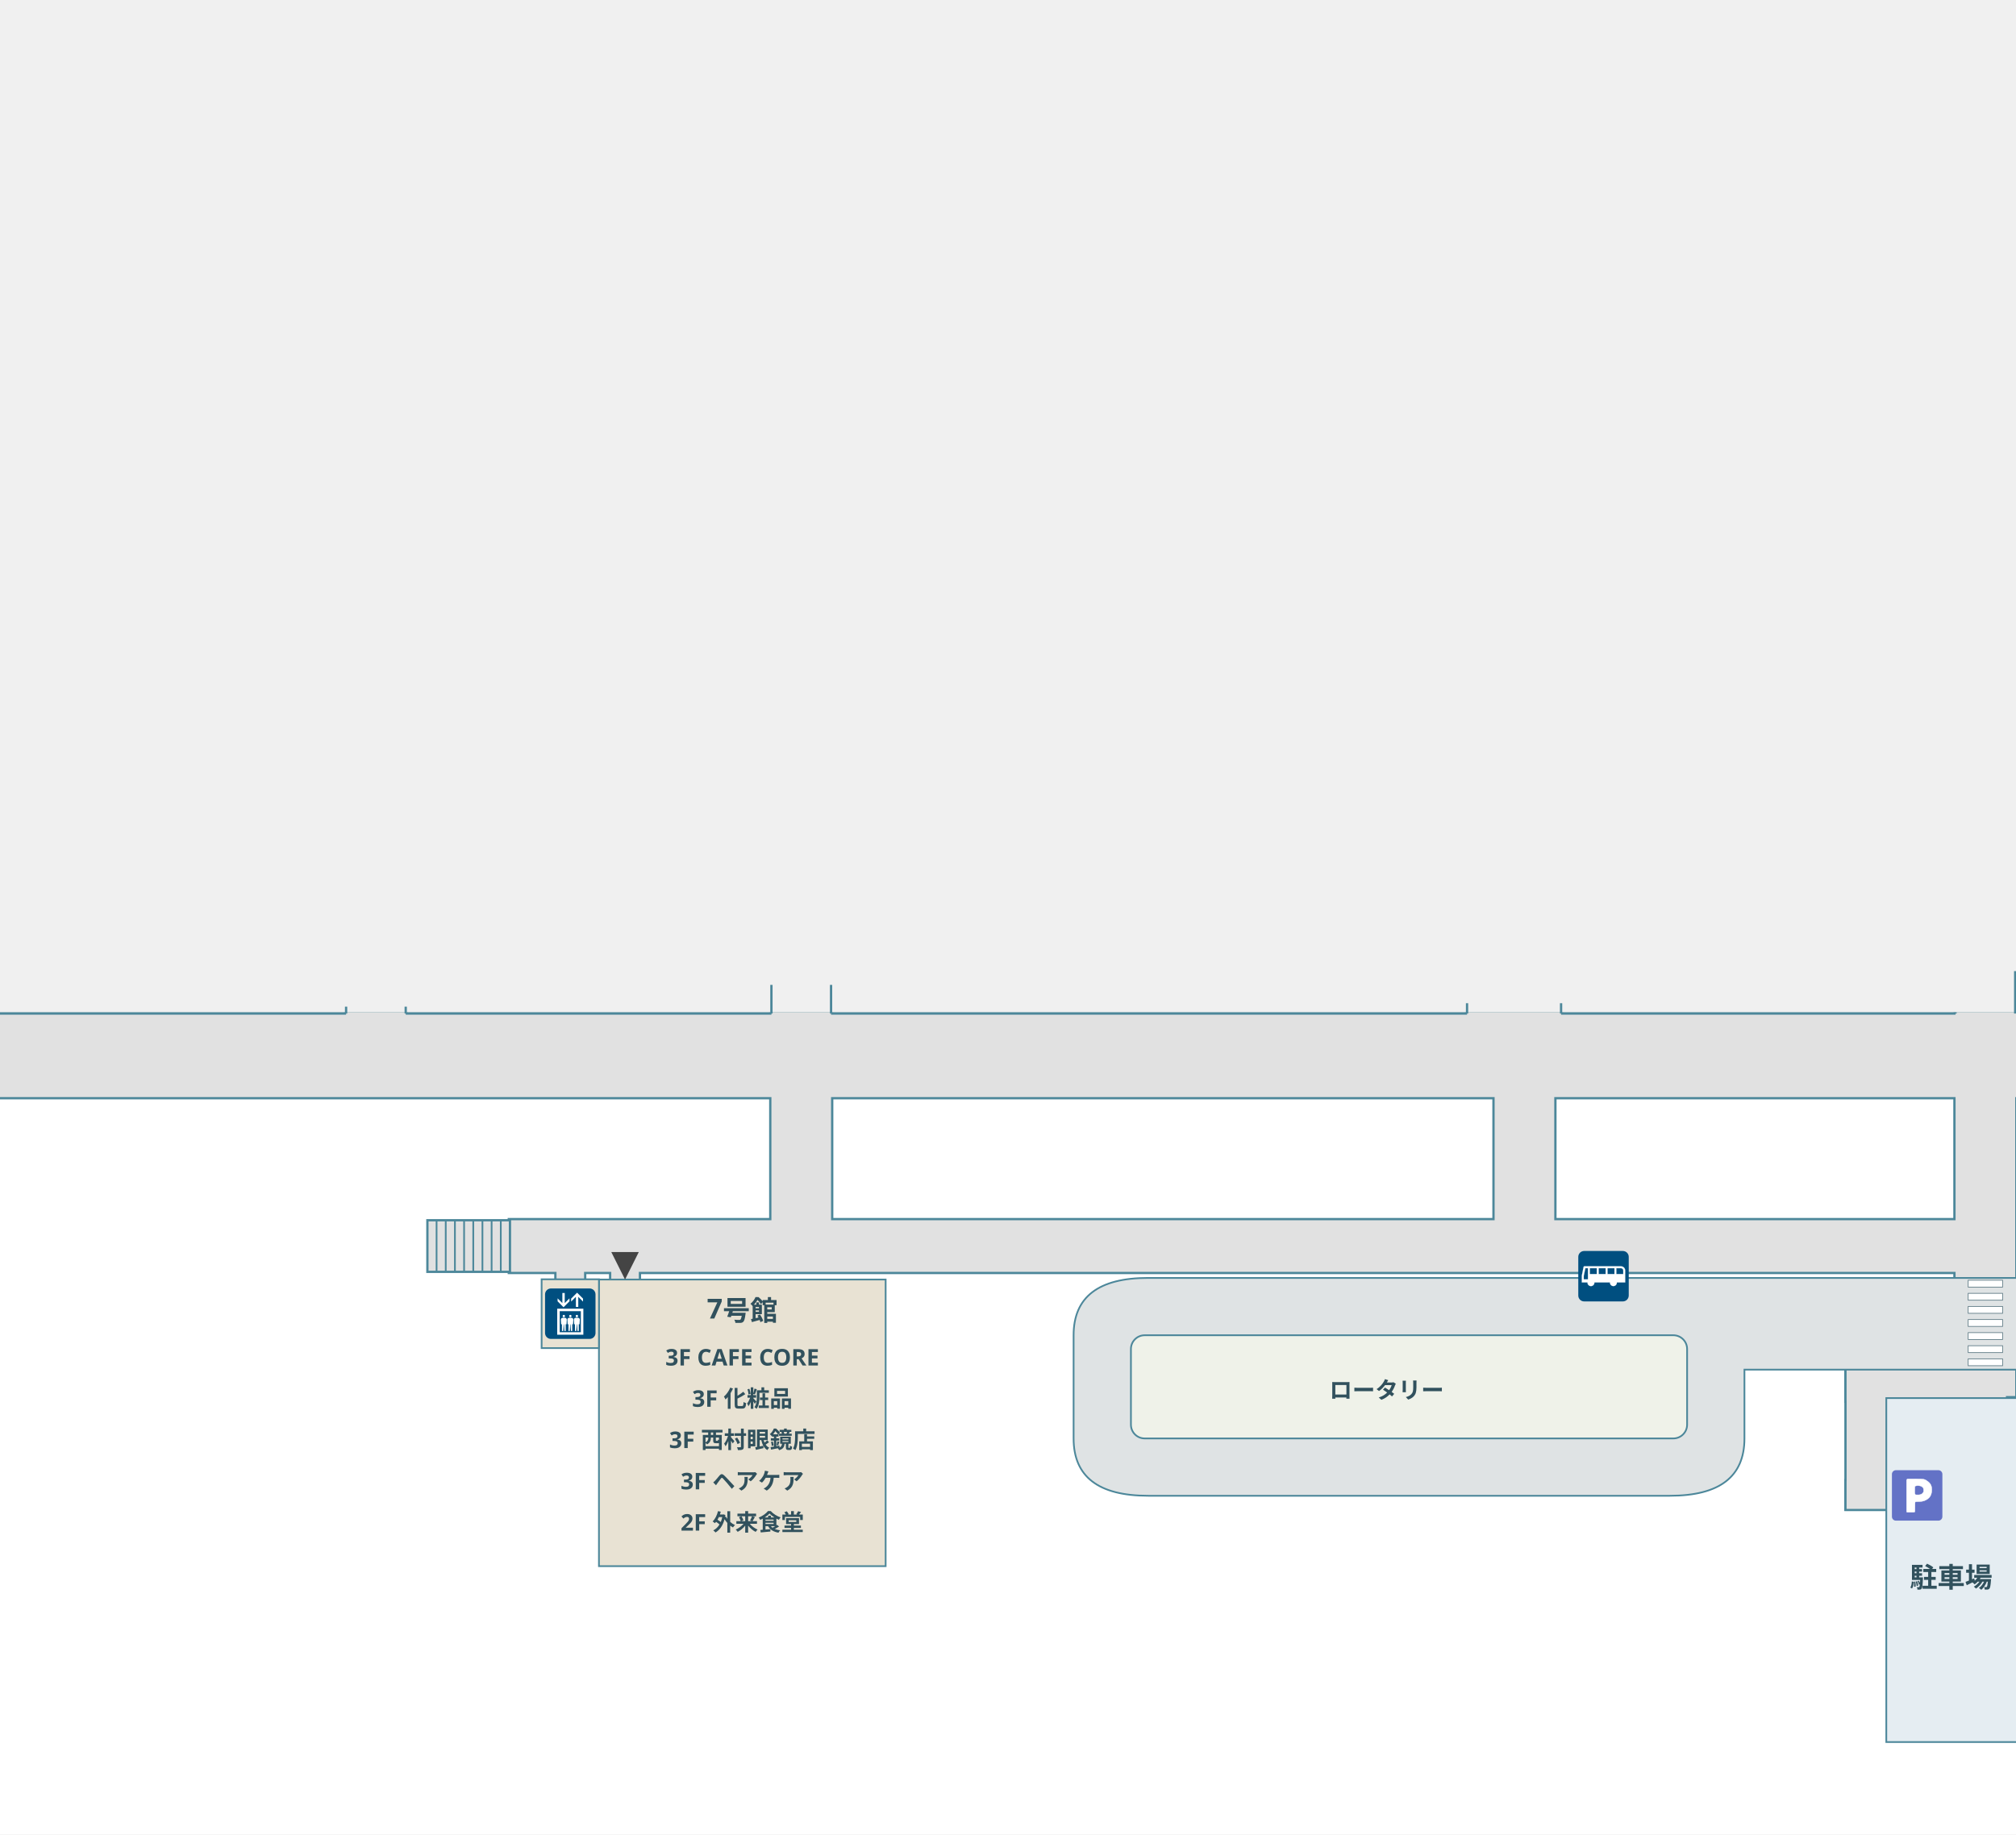
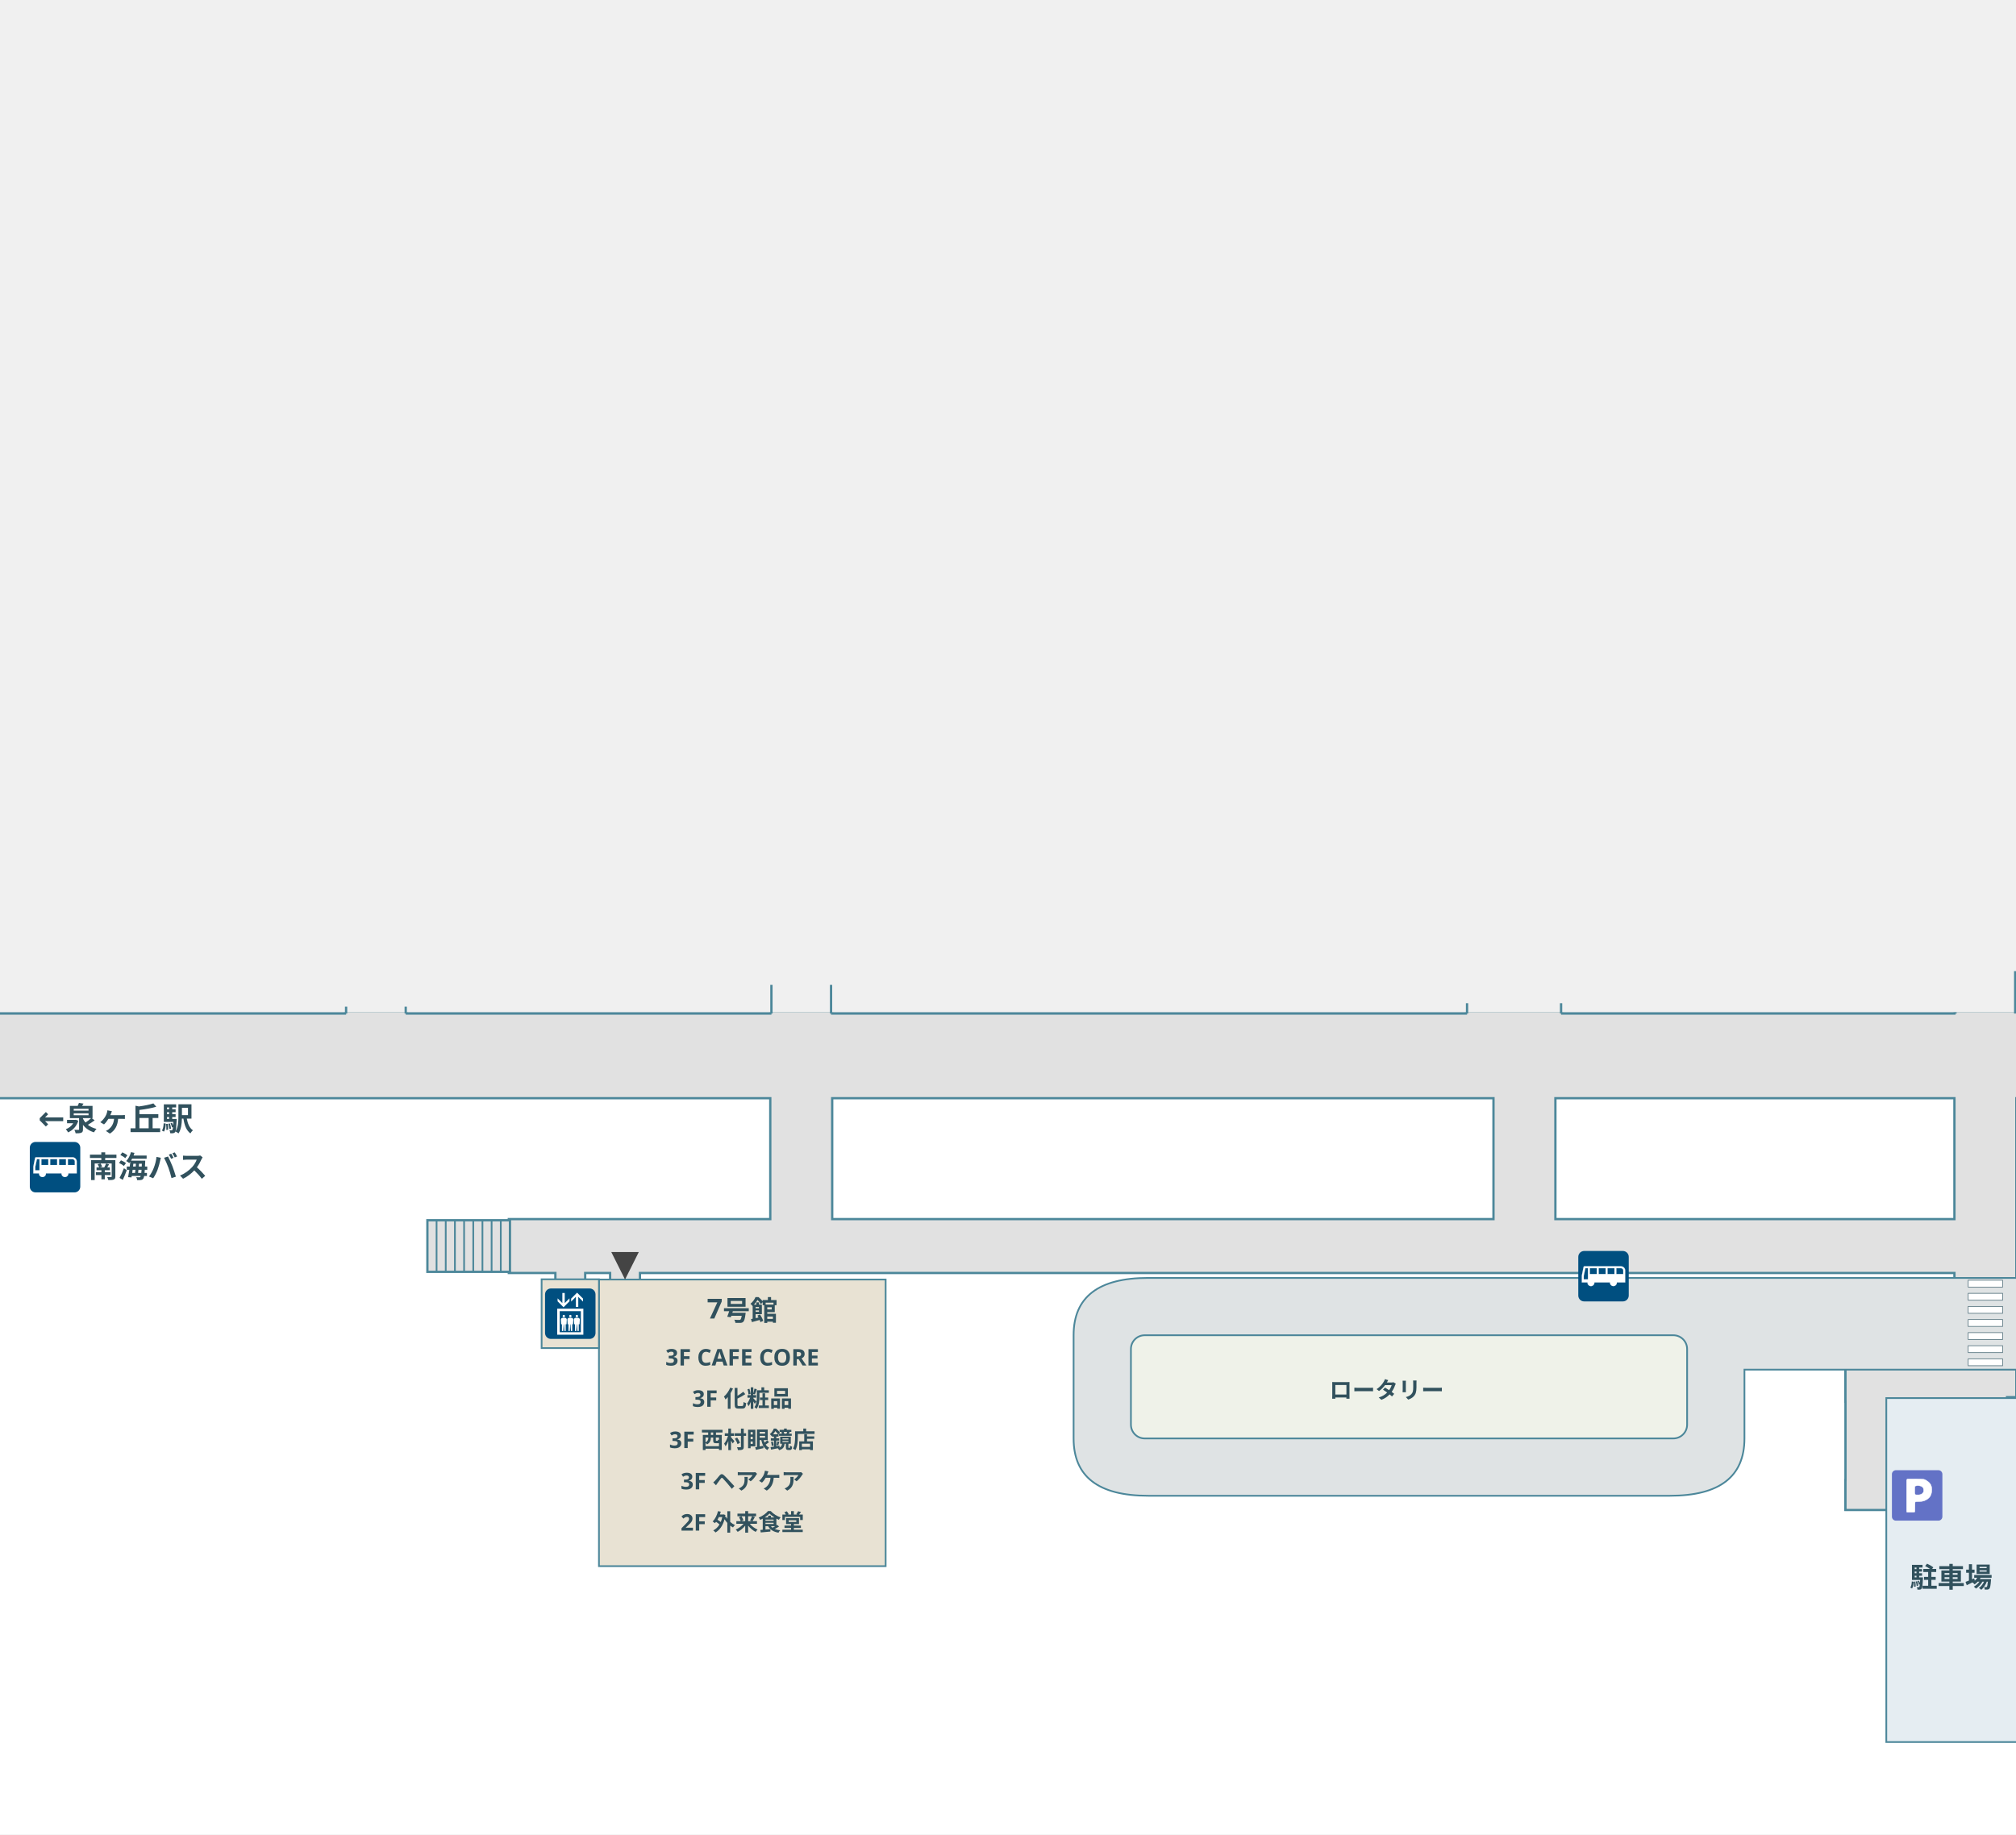
<svg xmlns="http://www.w3.org/2000/svg" viewBox="0 0 1758 1600">
  <defs>
    <symbol id="vector-art-1" viewBox="0 0 40 40">
      <rect width="40" height="40" rx="4.67" fill="#004f80" data-cut-to-outline="true" />
      <g transform="translate(9.6346 3.3333) scale(0.8774932)" data-glyph-source="https://www.mlit.go.jp/sogoseisaku/barrierfree/content/001727469.pdf">
        <path d="M0.000,14.475L0.000,37.987L23.625,37.987L23.625,14.475L0.000,14.475ZM21.368,35.737L2.265,35.737L2.265,16.717L21.368,16.717L21.368,35.737Z" fill="#ffffff" />
        <path d="M11.085,7.800L11.085,5.115L6.796,9.412L6.796,0.277L4.651,0.277L4.651,9.412L0.346,5.115L0.346,7.800L5.723,13.177L11.085,7.800Z" fill="#ffffff" />
        <path d="M16.883,3.765L16.883,12.900L19.036,12.900L19.036,3.765L23.333,8.062L23.333,5.377L17.963,0.000L12.585,5.377L12.585,8.062L16.883,3.765Z" fill="#ffffff" />
        <path d="M3.533,28.545L4.260,28.545L4.260,34.620L5.445,34.620L5.873,28.545L6.083,28.545L6.510,34.620L7.681,34.620L7.681,28.545L8.423,28.545L8.633,24.450L8.618,24.105L8.536,23.775L8.385,23.490L8.176,23.227L7.913,23.002L7.613,22.852L7.268,22.755L6.630,22.687L5.971,22.657L5.325,22.687L4.673,22.755L4.343,22.852L4.043,23.002L3.781,23.227L3.570,23.490L3.421,23.775L3.338,24.105L3.323,24.450L3.533,28.545Z" fill="#ffffff" />
        <path d="M5.971,22.207L6.263,22.162L6.510,22.050L6.728,21.885L6.893,21.667L7.005,21.420L7.043,21.127L7.005,20.857L6.893,20.595L6.728,20.385L6.510,20.205L6.263,20.107L5.971,20.070L5.693,20.107L5.431,20.205L5.228,20.385L5.048,20.595L4.950,20.857L4.913,21.127L4.950,21.420L5.048,21.667L5.228,21.885L5.431,22.050L5.693,22.162L5.971,22.207Z" fill="#ffffff" />
        <path d="M9.428,28.545L10.163,28.545L10.163,34.620L11.333,34.620L11.760,28.545L11.978,28.545L12.406,34.620L13.575,34.620L13.575,28.545L14.310,28.545L14.528,24.450L14.513,24.105L14.431,23.775L14.281,23.490L14.078,23.227L13.815,23.002L13.508,22.852L13.163,22.755L12.533,22.687L11.873,22.657L11.221,22.687L10.575,22.755L10.231,22.852L9.923,23.002L9.676,23.227L9.458,23.490L9.323,23.775L9.226,24.105L9.210,24.450L9.428,28.545Z" fill="#ffffff" />
        <path d="M11.873,22.207L12.158,22.162L12.406,22.050L12.630,21.885L12.796,21.667L12.901,21.420L12.945,21.127L12.901,20.857L12.796,20.595L12.630,20.385L12.406,20.205L12.158,20.107L11.873,20.070L11.580,20.107L11.333,20.205L11.108,20.385L10.943,20.595L10.838,20.857L10.808,21.127L10.838,21.420L10.943,21.667L11.108,21.885L11.333,22.050L11.580,22.162L11.873,22.207Z" fill="#ffffff" />
        <path d="M15.330,28.545L16.058,28.545L16.058,34.620L17.228,34.620L17.656,28.545L17.880,28.545L18.308,34.620L19.478,34.620L19.478,28.545L20.205,28.545L20.431,24.450L20.416,24.105L20.318,23.775L20.168,23.490L19.958,23.227L19.710,23.002L19.411,22.852L19.065,22.755L18.413,22.687L17.768,22.657L17.108,22.687L16.471,22.755L16.125,22.852L15.825,23.002L15.563,23.227L15.353,23.490L15.203,23.775L15.120,24.105L15.106,24.450L15.330,28.545Z" fill="#ffffff" />
        <path d="M17.768,22.207L18.046,22.162L18.308,22.050L18.526,21.885L18.690,21.667L18.803,21.420L18.825,21.127L18.803,20.857L18.690,20.595L18.526,20.385L18.308,20.205L18.046,20.107L17.768,20.070L17.476,20.107L17.228,20.205L17.010,20.385L16.846,20.595L16.733,20.857L16.695,21.127L16.733,21.420L16.846,21.667L17.010,21.885L17.228,22.050L17.476,22.162L17.768,22.207Z" fill="#ffffff" />
      </g>
    </symbol>
  </defs>
  <g id="campus-extension">
    <defs>
      <clipPath id="outdoor-only">
        <rect x="0" y="883" width="1758" height="717" />
      </clipPath>
    </defs>
    <g clip-path="url(#outdoor-only)">
      <rect x="0" y="892" width="2400" height="708" fill="white" />
      <g id="outdoor-walkways">
        <path id="outdoor-walk-edge-0" d="M-2.0 914.35L1760.0 914.35" fill="none" stroke="#4c879a" stroke-width="89" stroke-linejoin="miter" />
        <path id="outdoor-walk-edge-1" d="M327.8 881.0L327.8 916.35" fill="none" stroke="#4c879a" stroke-width="56" stroke-linejoin="miter" />
        <path id="outdoor-walk-edge-2" d="M698.7 881.0L698.7 1106.0" fill="none" stroke="#4c879a" stroke-width="56" stroke-linejoin="miter" />
        <path id="outdoor-walk-edge-3" d="M1320.3 881.0L1320.3 916.35" fill="none" stroke="#4c879a" stroke-width="86" stroke-linejoin="miter" />
        <path id="outdoor-walk-edge-4" d="M1329.35 912.35L1329.35 1088.8" fill="none" stroke="#4c879a" stroke-width="56" stroke-linejoin="miter" />
        <path id="outdoor-walk-edge-5" d="M1731.3 881.0L1731.3 1219.6" fill="none" stroke="#4c879a" stroke-width="56" stroke-linejoin="miter" />
        <path id="outdoor-walk-edge-6" d="M442.7 1086.8L1751.2 1086.8" fill="none" stroke="#4c879a" stroke-width="49" stroke-linejoin="miter" />
        <path id="outdoor-walk-edge-7" d="M497.3 1084.8L497.3 1117.8" fill="none" stroke="#4c879a" stroke-width="28" stroke-linejoin="miter" />
        <path id="outdoor-walk-edge-8" d="M545.05 1084.8L545.05 1118.0" fill="none" stroke="#4c879a" stroke-width="28" stroke-linejoin="miter" />
        <path id="outdoor-walk-edge-9" d="M1608.3 1207.6L1751.2 1207.6" fill="none" stroke="#4c879a" stroke-width="32" stroke-linejoin="miter" />
        <path id="outdoor-walk-edge-10" d="M1628.15 1191.6L1628.15 1317.9" fill="none" stroke="#4c879a" stroke-width="39.7" stroke-linejoin="miter" />
        <path id="outdoor-walk-edge-11" d="M1608.3 1303.9L1676.2 1303.9" fill="none" stroke="#4c879a" stroke-width="28" stroke-linejoin="miter" />
        <path id="outdoor-walk-fill-0" d="M0 914.35L1758 914.35" fill="none" stroke="#e1e1e1" stroke-width="85" stroke-linejoin="miter" />
        <path id="outdoor-walk-fill-1" d="M327.8 883L327.8 914.35" fill="none" stroke="#e1e1e1" stroke-width="52" stroke-linejoin="miter" />
        <path id="outdoor-walk-fill-2" d="M698.7 883L698.7 1104" fill="none" stroke="#e1e1e1" stroke-width="52" stroke-linejoin="miter" />
        <path id="outdoor-walk-fill-3" d="M1320.3 883L1320.3 914.35" fill="none" stroke="#e1e1e1" stroke-width="82" stroke-linejoin="miter" />
        <path id="outdoor-walk-fill-4" d="M1329.35 914.35L1329.35 1086.8" fill="none" stroke="#e1e1e1" stroke-width="52" stroke-linejoin="miter" />
        <path id="outdoor-walk-fill-5" d="M1731.3 883L1731.3 1217.6" fill="none" stroke="#e1e1e1" stroke-width="52" stroke-linejoin="miter" />
        <path id="outdoor-walk-fill-6" d="M444.7 1086.8L1749.2 1086.8" fill="none" stroke="#e1e1e1" stroke-width="45" stroke-linejoin="miter" />
        <path id="outdoor-walk-fill-7" d="M497.3 1086.8L497.3 1115.8" fill="none" stroke="#e1e1e1" stroke-width="24" stroke-linejoin="miter" />
        <path id="outdoor-walk-fill-8" d="M545.05 1086.8L545.05 1116" fill="none" stroke="#e1e1e1" stroke-width="24" stroke-linejoin="miter" />
        <path id="outdoor-walk-fill-9" d="M1610.3 1207.6L1749.2 1207.6" fill="none" stroke="#e1e1e1" stroke-width="28" stroke-linejoin="miter" />
        <path id="outdoor-walk-fill-10" d="M1628.15 1193.6L1628.15 1315.9" fill="none" stroke="#e1e1e1" stroke-width="35.7" stroke-linejoin="miter" />
        <path id="outdoor-walk-fill-11" d="M1610.3 1303.9L1674.2 1303.9" fill="none" stroke="#e1e1e1" stroke-width="24" stroke-linejoin="miter" />
        <path id="outdoor-deck-north-outline" d="M0 884H301.8M353.8 884H672.7M724.7 884H1279.3M1361.3 884H1705.3" fill="none" stroke="#4c879a" stroke-width="2" />
        <g id="outdoor-seven-west-stairs">
          <rect x="372.7" y="1064.3" width="72" height="45" fill="#e1e1e1" stroke="#4c879a" stroke-width="2" />
          <path d="M380.7 1064.3v45M388.7 1064.3v45M396.7 1064.3v45M404.7 1064.3v45M412.7 1064.3v45M420.7 1064.3v45M428.7 1064.3v45M436.7 1064.3v45" stroke="#4c879a" stroke-width="1.5" />
        </g>
      </g>
      <g id="outdoor-rotary" transform="translate(36.2 -25.4)">
        <path d="M965.0 1140H2320V1220H1485.0V1280Q1485.0 1330 1420.0 1330H965.0Q900 1330 900 1280V1190Q900 1140 965.0 1140Z" fill="#dfe3e4" stroke="#4c879a" stroke-width="1.5" />
        <rect x="950" y="1190" width="485.0" height="90" rx="12" fill="#eff2e9" stroke="#4c879a" stroke-width="1.5" />
        <path d="M2320 1140V1220" stroke="white" stroke-width="4" />
        <text x="1173.0" y="1245" font-family="sans-serif" text-anchor="middle" fill="#31515d" font-size="20" font-weight="700">ロータリー</text>
      </g>
      <g id="outdoor-parking-crosswalk" fill="white" stroke="#587580" stroke-width=".6">
        <rect x="1716.3" y="1116.6" width="30" height="6" />
        <rect x="1716.3" y="1128.03" width="30" height="6" />
        <rect x="1716.3" y="1139.46" width="30" height="6" />
        <rect x="1716.3" y="1150.89" width="30" height="6" />
        <rect x="1716.3" y="1162.31" width="30" height="6" />
        <rect x="1716.3" y="1173.74" width="30" height="6" />
        <rect x="1716.3" y="1185.17" width="30" height="6" />
      </g>
      <g id="outdoor-seven" transform="translate(-2.7 -6)">
        <rect x="525" y="1122" width="250" height="250" fill="#e8e2d3" stroke="#4c879a" stroke-width="1.5" />
        <g id="outdoor-sevenEV" transform="translate(0 -78.2)">
          <rect x="475" y="1200" width="50" height="60" fill="#e8e2d3" stroke="#4c879a" stroke-width="1.5" />
          <use data-official-ev="31" x="478" y="1208" width="44" height="44" href="#vector-art-1" />
        </g>
        <text x="650" y="1156" font-family="sans-serif" text-anchor="middle" fill="#31515d" font-size="24" font-weight="700">7号館</text>
        <text x="650" y="1197" font-family="sans-serif" text-anchor="middle" fill="#31515d" font-size="20" font-weight="700">3F CAFE CORE</text>
        <text x="650" y="1233" font-family="sans-serif" text-anchor="middle" fill="#31515d" font-size="20" font-weight="700">3F 化粧品</text>
        <text x="650" y="1269" font-family="sans-serif" text-anchor="middle" fill="#31515d" font-size="20" font-weight="700">3F 西村眼鏡店</text>
        <text x="650" y="1305" font-family="sans-serif" text-anchor="middle" fill="#31515d" font-size="20" font-weight="700">3F ヘアケア</text>
        <text x="650" y="1341" font-family="sans-serif" text-anchor="middle" fill="#31515d" font-size="20" font-weight="700">2F 外来食堂</text>
        <path id="outdoor-seven-entrance" d="M535.75 1098h24l-12 24z" fill="#444444" />
      </g>
      <g id="outdoor-parkingBuilding" transform="translate(194.9 -30.6)">
        <rect x="1450" y="1250" width="850" height="300" fill="#e5edf2" stroke="#4c879a" stroke-width="1.5" />
        <text x="1506.55" y="1415" font-family="sans-serif" text-anchor="middle" fill="#31515d" font-size="24" font-weight="700">駐車場</text>
      </g>
      <g id="outdoor-busStop" transform="translate(298.3 1.1)">
        <rect x="1078" y="1090" width="44" height="44" rx="5.14" fill="#004f80" />
        <svg x="1081" y="1102" width="38" height="20" viewBox="-0.1 -0.1 41.12 18.89">
          <path d="M36.885 0.000 L2.461 0.000 L2.228 0.045 L2.033 0.112 L1.860 0.262 L1.740 0.420 L1.651 0.622 L0.000 8.767 L0.000 15.225 L5.348 15.225 L5.348 15.472 L5.393 15.997 L5.513 16.492 L5.716 16.957 L5.971 17.362 L6.308 17.745 L6.675 18.060 L7.103 18.322 L7.576 18.532 L8.070 18.645 L8.603 18.690 L9.135 18.645 L9.638 18.532 L10.088 18.322 L10.516 18.060 L10.898 17.745 L11.228 17.362 L11.490 16.957 L11.693 16.492 L11.813 15.997 L11.858 15.472 L11.858 15.225 L26.528 15.225 L26.528 15.457 L26.573 15.982 L26.693 16.477 L26.896 16.927 L27.166 17.347 L27.488 17.730 L27.856 18.052 L28.283 18.307 L28.755 18.502 L29.250 18.630 L29.783 18.675 L30.315 18.630 L30.818 18.502 L31.283 18.307 L31.711 18.052 L32.086 17.730 L32.408 17.347 L32.670 16.927 L32.880 16.477 L32.993 15.982 L33.038 15.457 L33.038 15.225 L40.920 15.225 L40.920 3.982 L40.875 3.405 L40.740 2.835 L40.553 2.310 L40.268 1.815 L39.930 1.380 L39.533 0.990 L39.076 0.637 L38.596 0.375 L38.048 0.172 L37.485 0.045 L36.885 0.000 Z M5.791 12.292 L1.815 12.292 L1.815 8.970 L3.346 1.800 L5.791 1.800 L5.791 12.292 Z M14.130 7.312 L7.576 7.312 L7.576 1.800 L14.130 1.800 L14.130 7.312 Z M22.463 7.312 L15.908 7.312 L15.908 1.800 L22.463 1.800 L22.463 7.312 Z M30.788 7.312 L24.248 7.312 L24.248 1.800 L30.788 1.800 L30.788 7.312 Z M32.581 7.312 L32.581 1.800 L36.885 1.800 L37.343 1.845 L37.755 1.972 L38.123 2.182 L38.445 2.445 L38.723 2.760 L38.918 3.142 L39.045 3.547 L39.091 3.982 L39.091 7.312 L32.581 7.312 Z" fill="white" fill-rule="evenodd" stroke="white" stroke-width="0.12" />
        </svg>
      </g>
+       <g id="outdoor-nankai-bus">
+         <text x="101" y="985" font-family="sans-serif" text-anchor="middle" fill="#31515d" font-size="28" font-weight="700">←泉ヶ丘駅</text>
+         <rect x="26" y="996" width="44" height="44" rx="5" fill="#004f80" />
+         <svg x="29" y="1008" width="38" height="20" viewBox="-0.1 -0.1 41.12 18.89">
+           <path d="M36.885 0.000 L2.461 0.000 L2.228 0.045 L2.033 0.112 L1.860 0.262 L1.740 0.420 L1.651 0.622 L0.000 8.767 L0.000 15.225 L5.348 15.225 L5.348 15.472 L5.393 15.997 L5.513 16.492 L5.716 16.957 L5.971 17.362 L6.308 17.745 L6.675 18.060 L7.103 18.322 L7.576 18.532 L8.070 18.645 L8.603 18.690 L9.135 18.645 L9.638 18.532 L10.088 18.322 L10.516 18.060 L10.898 17.745 L11.228 17.362 L11.490 16.957 L11.693 16.492 L11.813 15.997 L11.858 15.472 L11.858 15.225 L26.528 15.225 L26.528 15.457 L26.573 15.982 L26.693 16.477 L26.896 16.927 L27.166 17.347 L27.488 17.730 L27.856 18.052 L28.283 18.307 L28.755 18.502 L29.250 18.630 L29.783 18.675 L30.315 18.630 L30.818 18.502 L31.283 18.307 L31.711 18.052 L32.086 17.730 L32.408 17.347 L32.670 16.927 L32.880 16.477 L32.993 15.982 L33.038 15.457 L33.038 15.225 L40.920 15.225 L40.920 3.982 L40.875 3.405 L40.740 2.835 L40.553 2.310 L40.268 1.815 L39.930 1.380 L39.533 0.990 L39.076 0.637 L38.596 0.375 L38.048 0.172 L37.485 0.045 L36.885 0.000 Z M5.791 12.292 L1.815 12.292 L1.815 8.970 L3.346 1.800 L5.791 1.800 L5.791 12.292 Z M14.130 7.312 L7.576 7.312 L7.576 1.800 L14.130 1.800 L14.130 7.312 Z M22.463 7.312 L15.908 7.312 L15.908 1.800 L22.463 1.800 L22.463 7.312 Z M30.788 7.312 L24.248 7.312 L24.248 1.800 L30.788 1.800 L30.788 7.312 Z M32.581 7.312 L32.581 1.800 L36.885 1.800 L37.343 1.845 L37.755 1.972 L38.123 2.182 L38.445 2.445 L38.723 2.760 L38.918 3.142 L39.045 3.547 L39.091 3.982 L39.091 7.312 L32.581 7.312 Z" fill="white" fill-rule="evenodd" stroke="white" stroke-width="0.12" />
+         </svg>
+         <text x="129" y="1027" font-family="sans-serif" text-anchor="middle" fill="#31515d" font-size="26" font-weight="700">南海バス</text>
+       </g>
      <g id="outdoor-parkingPayment" transform="translate(161.8 14.3)">
        <g transform="translate(1488 1268) scale(1.1)">
          <rect width="40" height="40" rx="3.17" fill="#6372c6" data-cut-to-outline="true" />
          <g transform="scale(.1666667)" fill="currentColor" color="#ffffff" stroke="currentColor" stroke-width="1.65" stroke-linejoin="round" data-glyph-source="hospital-legend-redrawn">
            <path d="M0 0 C1.44 -0 1.44 -0 2.91 -0 C4.55 -0.01 4.55 -0.01 6.22 -0.03 C8 -0.01 8 -0.01 9.82 0.01 C11.05 0 12.29 0 13.56 0 C16.85 0 20.15 0.02 23.45 0.05 C26.72 0.07 29.99 0.05 33.26 0.04 C79.16 0.08 79.16 0.08 96.58 12.88 C97.94 14.06 99.27 15.26 100.58 16.5 C101.51 17.32 101.51 17.32 102.47 18.16 C108.58 24.19 111.93 32.18 113.58 40.5 C115.32 55.29 114.32 69.31 106.93 82.42 C99.9 93.17 89.54 99.8 77.62 104.23 C65.69 108.11 53.29 108.2 40.85 108.36 C38.41 108.41 38.41 108.41 35.58 109.5 C34.65 112.28 34.45 113.98 34.42 116.85 C34.41 118.16 34.41 118.16 34.39 119.5 C34.38 120.44 34.38 121.38 34.37 122.35 C34.34 124.34 34.31 126.32 34.28 128.31 C34.24 131.44 34.2 134.58 34.18 137.72 C34.15 140.74 34.1 143.76 34.06 146.79 C34.05 147.73 34.05 148.67 34.05 149.64 C34.03 150.51 34.01 151.39 34 152.28 C33.99 153.05 33.98 153.82 33.97 154.61 C33.78 155.55 33.78 155.55 33.58 156.5 C29.91 158.94 27.16 158.79 22.92 158.77 C22.17 158.77 21.43 158.77 20.66 158.77 C19.08 158.77 17.51 158.77 15.94 158.76 C13.52 158.75 11.11 158.76 8.69 158.77 C7.16 158.77 5.64 158.77 4.11 158.77 C3.38 158.77 2.66 158.77 1.91 158.78 C0.13 158.76 -1.65 158.64 -3.42 158.5 C-4.08 157.84 -4.74 157.18 -5.42 156.5 C-5.68 153.89 -5.68 153.89 -5.68 150.52 C-5.69 149.24 -5.7 147.97 -5.7 146.65 C-5.7 145.23 -5.7 143.81 -5.7 142.38 C-5.7 140.89 -5.71 139.4 -5.71 137.91 C-5.72 133.85 -5.73 129.79 -5.72 125.74 C-5.72 122.35 -5.73 118.97 -5.73 115.58 C-5.74 107.6 -5.74 99.61 -5.74 91.63 C-5.73 83.39 -5.74 75.14 -5.76 66.9 C-5.78 59.83 -5.79 52.76 -5.78 45.69 C-5.78 41.46 -5.79 37.24 -5.8 33.01 C-5.81 29.04 -5.81 25.06 -5.8 21.09 C-5.79 19.63 -5.8 18.17 -5.81 16.71 C-5.82 14.72 -5.81 12.73 -5.8 10.74 C-5.8 9.62 -5.8 8.51 -5.8 7.36 C-5.27 3.34 -4.12 0.85 0 0 Z M34.58 34.5 C33.41 38.01 33.4 41.19 33.38 44.84 C33.37 45.55 33.36 46.27 33.36 47.01 C33.35 48.52 33.34 50.04 33.34 51.55 C33.33 53.86 33.3 56.17 33.27 58.48 C33.26 59.95 33.25 61.43 33.25 62.9 C33.24 63.59 33.23 64.27 33.21 64.98 C33.23 69.33 34.01 71.99 36.58 75.5 C39.89 75.62 43.2 75.69 46.52 75.75 C47.44 75.78 48.37 75.82 49.32 75.85 C56.99 75.96 62.63 74.27 68.92 69.86 C72.31 66.45 74.58 63.55 75.43 58.75 C75.79 53.24 75.48 47.88 73.52 42.69 C69.2 37.81 64.93 34.47 58.45 33.13 C46.06 31.14 46.06 31.14 34.58 34.5 Z " transform="translate(75.42136,41.49879)" />
          </g>
        </g>
      </g>
    </g>
    <path id="outdoor-doorway-outlines" d="M301.8 878V884M353.8 878V884M672.7 859V884M724.7 859V884M1279.3 875V884M1361.3 875V884M1705.3 883V884M1757.3 847V884" fill="none" stroke="#4c879a" stroke-width="2" />
  </g>
</svg>
